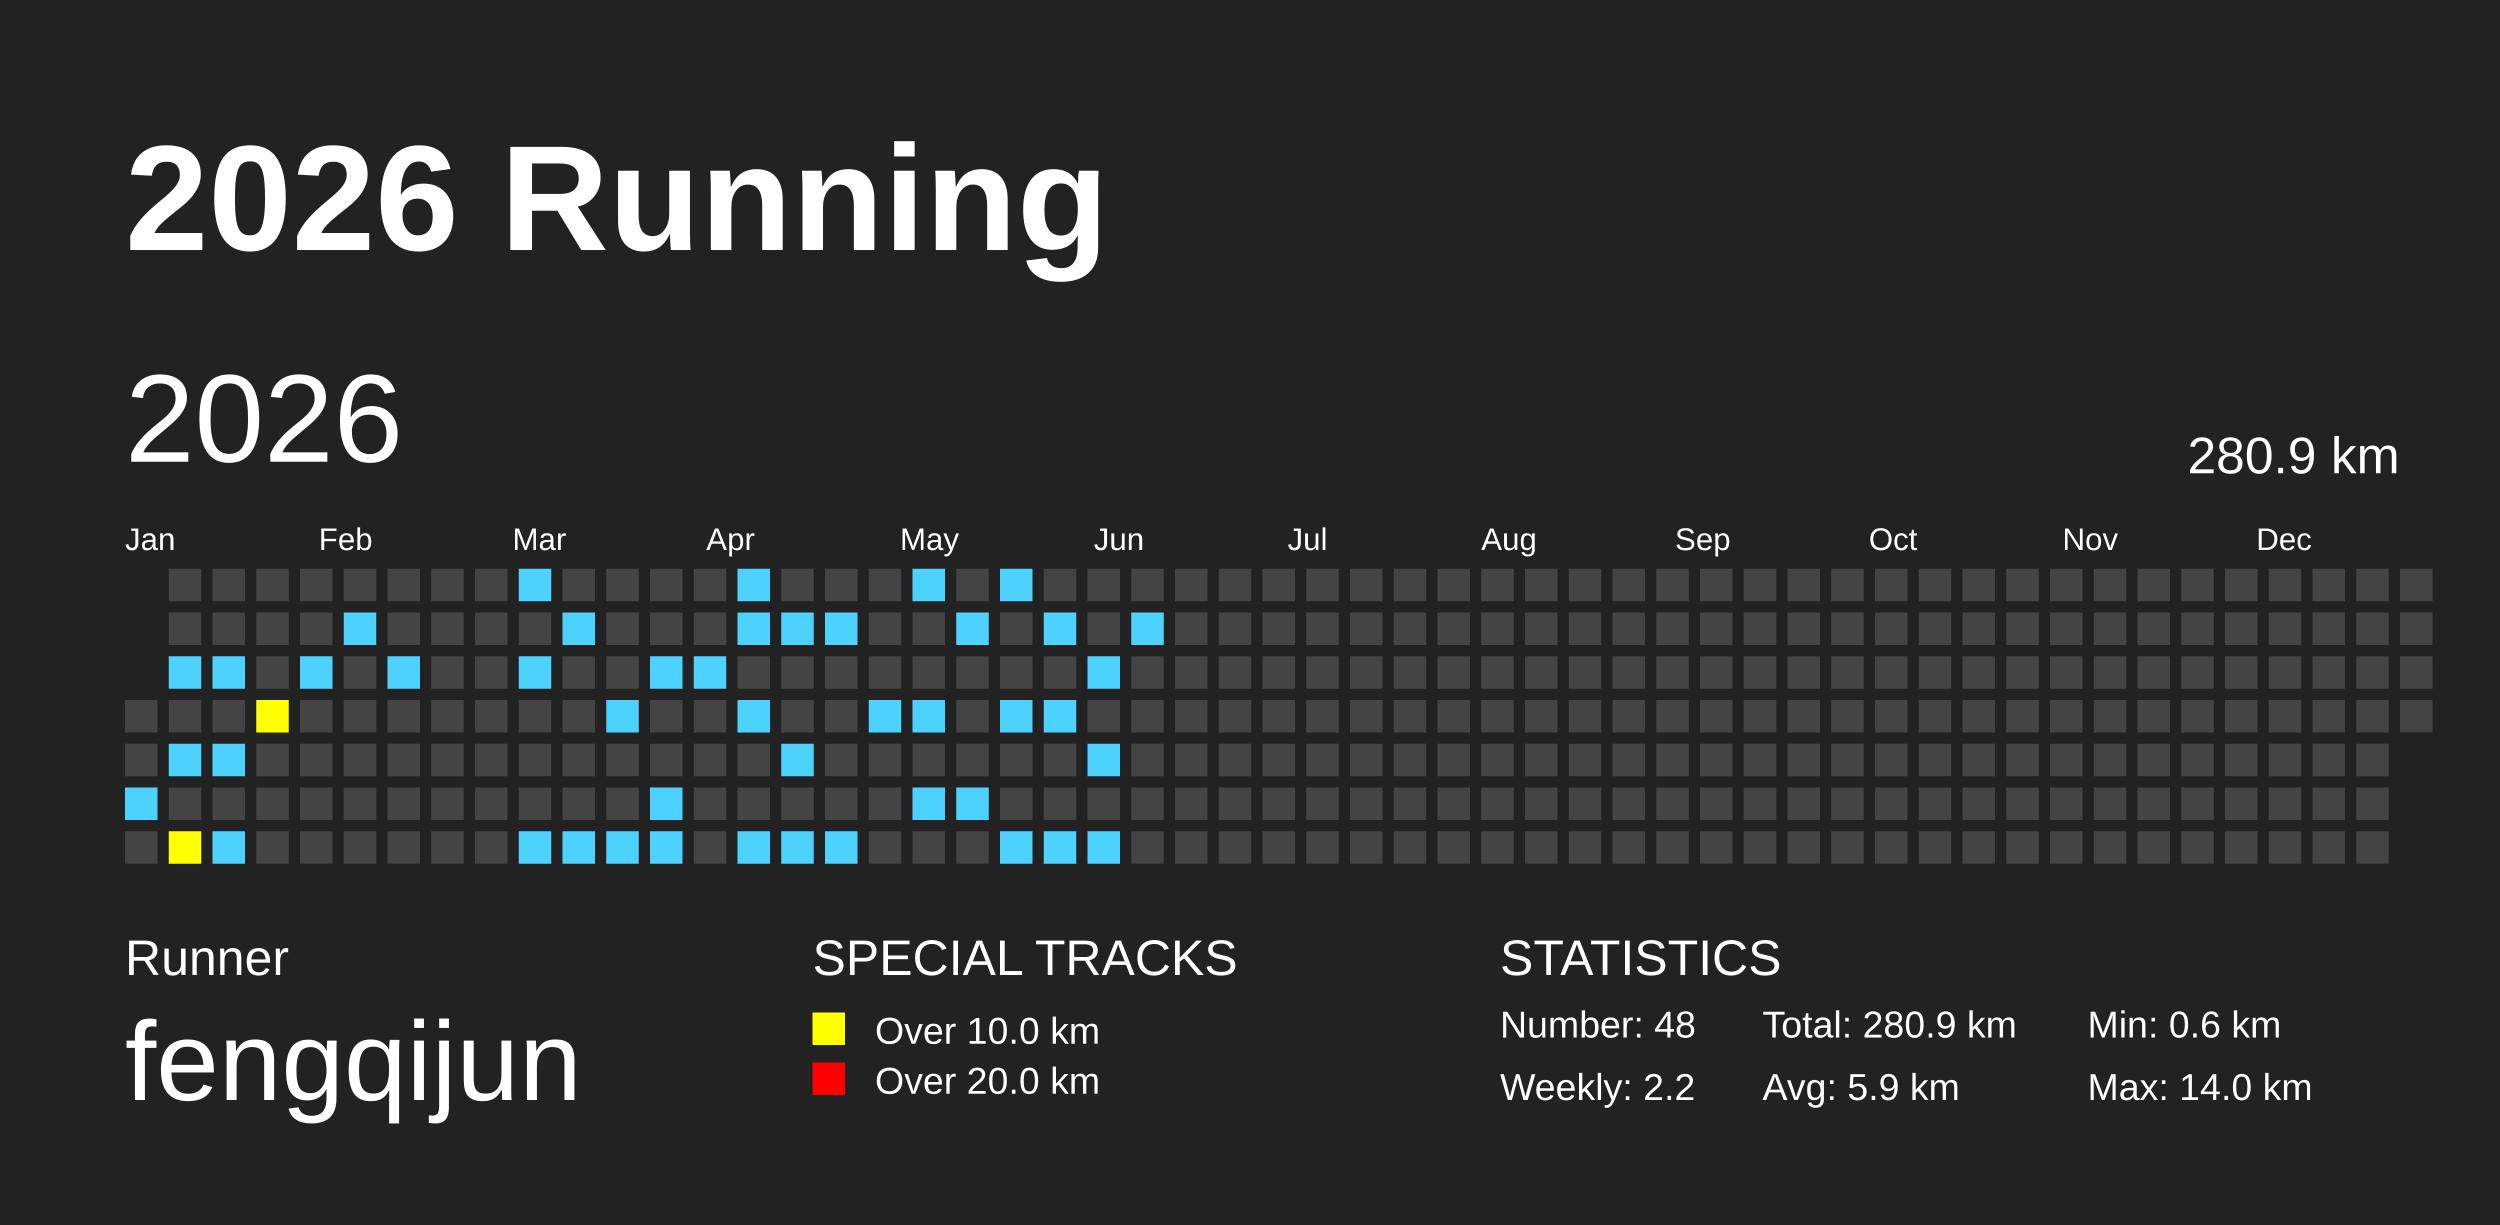
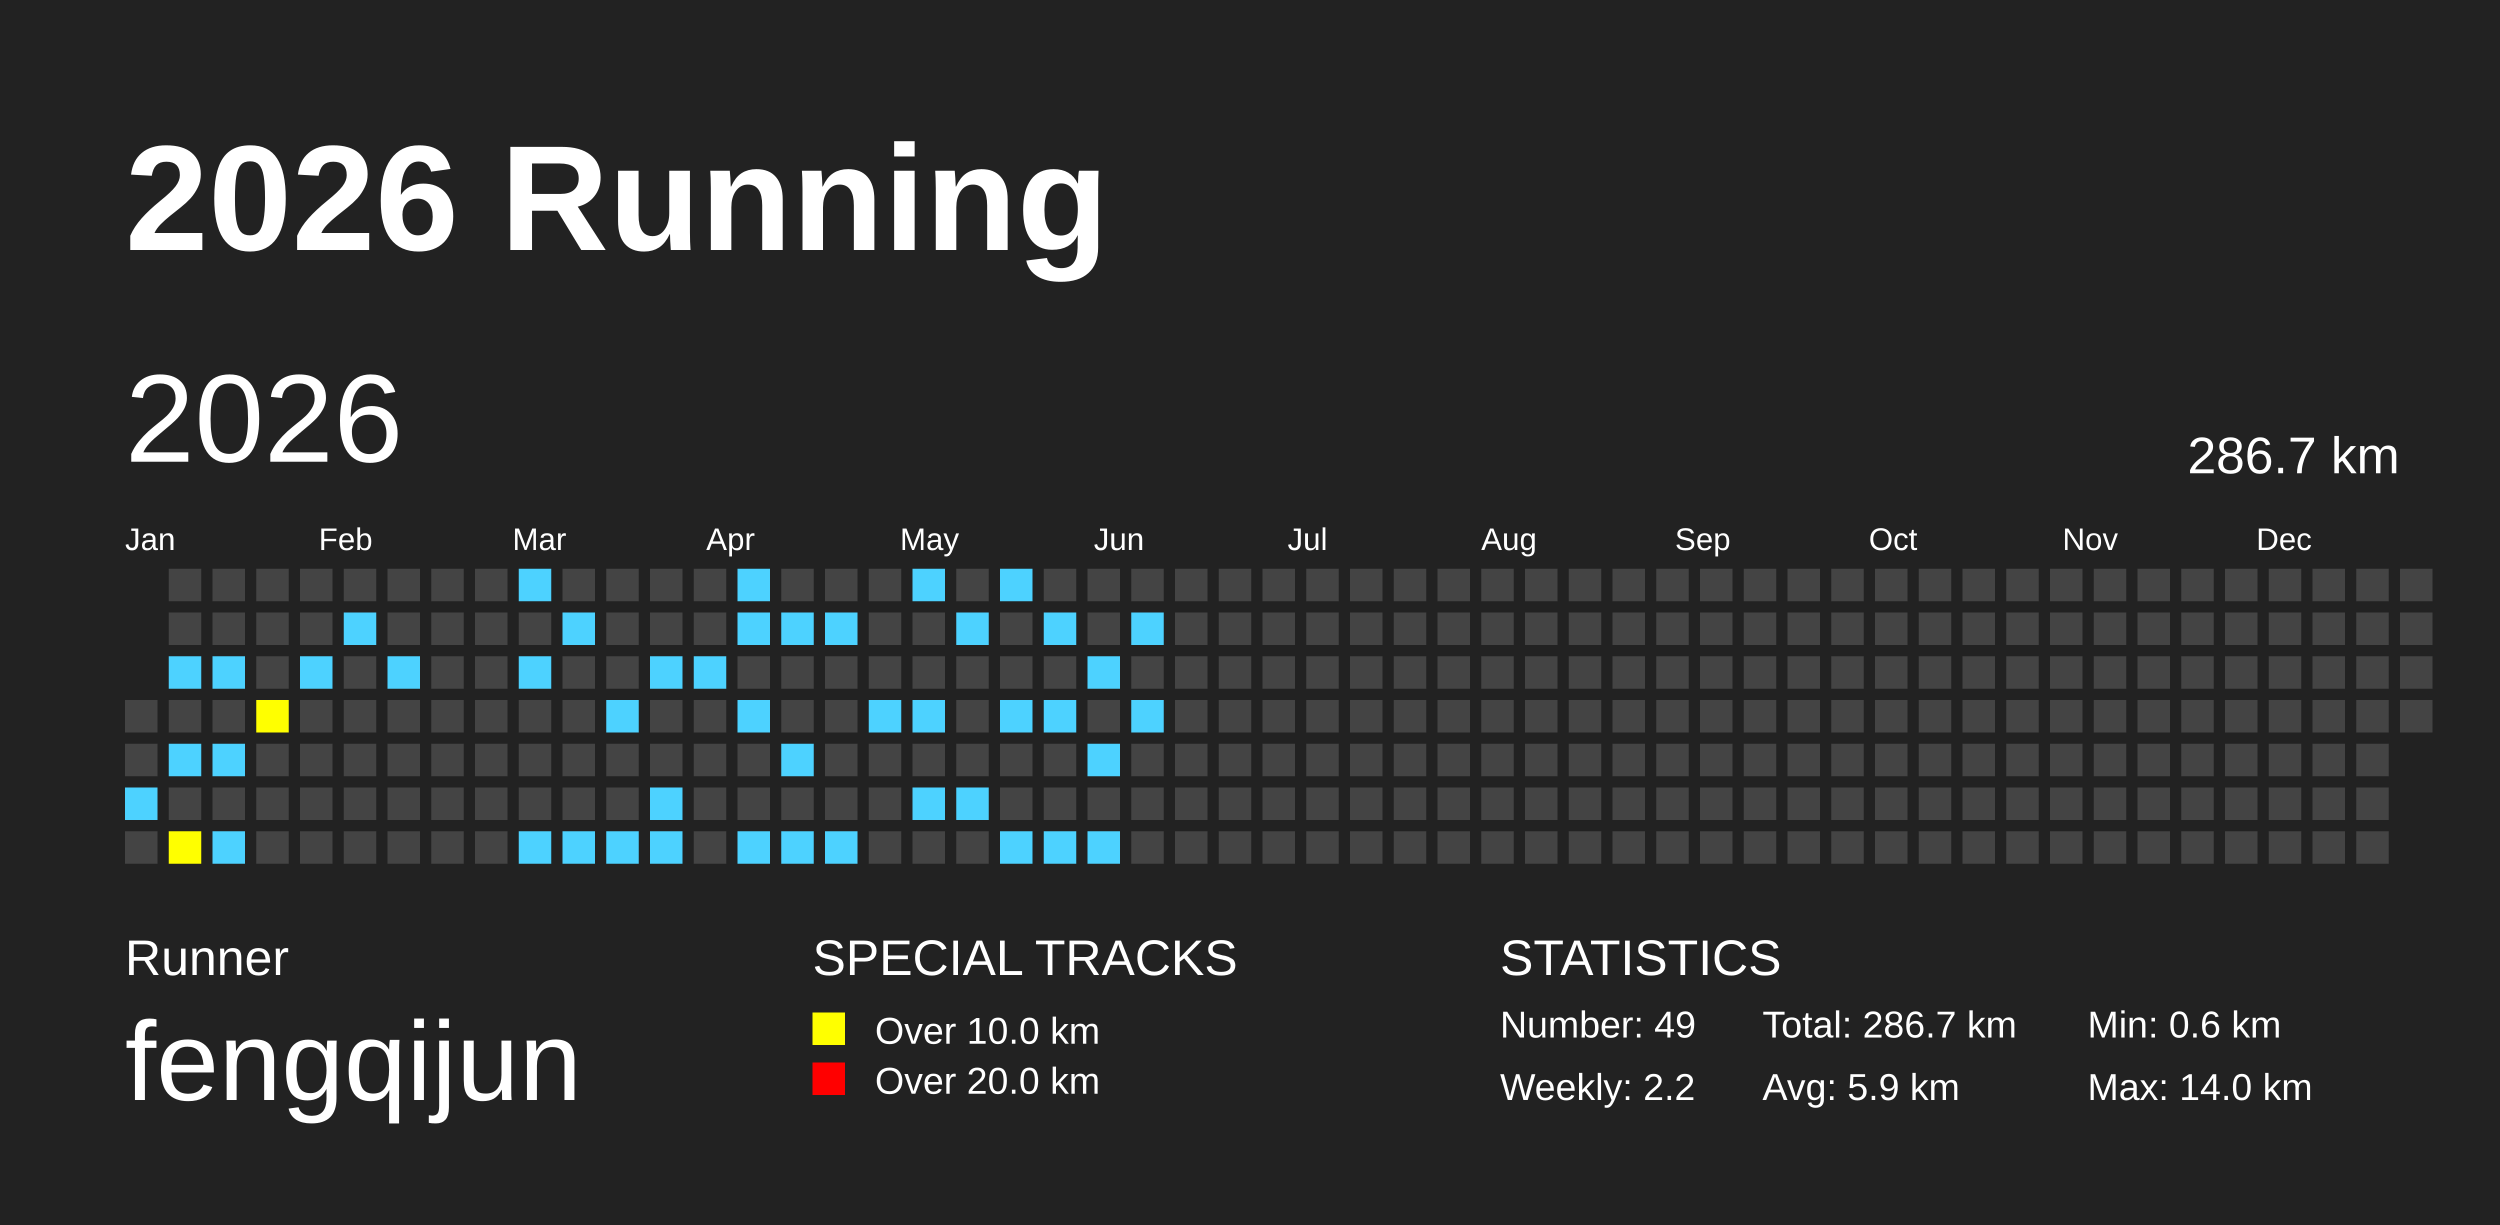
<svg xmlns="http://www.w3.org/2000/svg" baseProfile="full" height="98mm" version="1.1" viewBox="0,0,200,98" width="200mm">
  <defs />
  <rect fill="#222222" height="98" width="200" x="0" y="0" />
  <text fill="#FFFFFF" style="font-size:12px; font-family:Arial; font-weight:bold;" x="10" y="20">2026 Running</text>
  <text fill="#FFFFFF" style="font-size:4px; font-family:Arial" x="10" y="78">Runner</text>
  <text fill="#FFFFFF" style="font-size:9px; font-family:Arial" x="10" y="88">fengqijun</text>
  <text fill="#FFFFFF" style="font-size:4px; font-family:Arial" x="65" y="78">SPECIAL TRACKS</text>
  <rect fill="yellow" height="2.6" width="2.6" x="65" y="81" />
  <text fill="#FFFFFF" style="font-size:3px; font-family:Arial" x="70" y="83.5">Over 10.0 km</text>
  <rect fill="red" height="2.6" width="2.6" x="65" y="85" />
  <text fill="#FFFFFF" style="font-size:3px; font-family:Arial" x="70" y="87.5">Over 20.0 km</text>
  <text fill="#FFFFFF" style="font-size:4px; font-family:Arial" x="120" y="78">STATISTICS</text>
-   <text fill="#FFFFFF" style="font-size:3px; font-family:Arial" x="120" y="83">Number: 48</text>
+   <text fill="#FFFFFF" style="font-size:3px; font-family:Arial" x="120" y="83">Number: 49</text>
  <text fill="#FFFFFF" style="font-size:3px; font-family:Arial" x="120" y="88">Weekly: 2.2</text>
-   <text fill="#FFFFFF" style="font-size:3px; font-family:Arial" x="141" y="83">Total: 280.9 km</text>
+   <text fill="#FFFFFF" style="font-size:3px; font-family:Arial" x="141" y="83">Total: 286.7 km</text>
  <text fill="#FFFFFF" style="font-size:3px; font-family:Arial" x="141" y="88">Avg: 5.9 km</text>
  <text fill="#FFFFFF" style="font-size:3px; font-family:Arial" x="167" y="83">Min: 0.6 km</text>
  <text fill="#FFFFFF" style="font-size:3px; font-family:Arial" x="167" y="88">Max: 14.0 km</text>
  <text dominant-baseline="hanging" fill="#FFFFFF" style="font-size:10.0px; font-family:Arial;" x="10" y="30">2026</text>
-   <text dominant-baseline="hanging" fill="#FFFFFF" style="font-size:4.125px; font-family:Arial;" x="175" y="35">280.9 km</text>
+   <text dominant-baseline="hanging" fill="#FFFFFF" style="font-size:4.125px; font-family:Arial;" x="175" y="35">286.7 km</text>
  <text fill="#FFFFFF" style="font-size:2.5px; font-family:Arial" x="10.0" y="44">Jan</text>
  <text fill="#FFFFFF" style="font-size:2.5px; font-family:Arial" x="25.5" y="44">Feb</text>
  <text fill="#FFFFFF" style="font-size:2.5px; font-family:Arial" x="41.0" y="44">Mar</text>
  <text fill="#FFFFFF" style="font-size:2.5px; font-family:Arial" x="56.5" y="44">Apr</text>
  <text fill="#FFFFFF" style="font-size:2.5px; font-family:Arial" x="72.0" y="44">May</text>
  <text fill="#FFFFFF" style="font-size:2.5px; font-family:Arial" x="87.5" y="44">Jun</text>
  <text fill="#FFFFFF" style="font-size:2.5px; font-family:Arial" x="103.0" y="44">Jul</text>
  <text fill="#FFFFFF" style="font-size:2.5px; font-family:Arial" x="118.5" y="44">Aug</text>
  <text fill="#FFFFFF" style="font-size:2.5px; font-family:Arial" x="134.0" y="44">Sep</text>
  <text fill="#FFFFFF" style="font-size:2.5px; font-family:Arial" x="149.5" y="44">Oct</text>
  <text fill="#FFFFFF" style="font-size:2.5px; font-family:Arial" x="165.0" y="44">Nov</text>
  <text fill="#FFFFFF" style="font-size:2.5px; font-family:Arial" x="180.5" y="44">Dec</text>
  <rect fill="#444444" height="2.6" width="2.6" x="10.0" y="56.0" />
  <rect fill="#444444" height="2.6" width="2.6" x="10.0" y="59.5" />
  <rect fill="#4DD2FF" height="2.6" width="2.6" x="10.0" y="63.0" />
  <rect fill="#444444" height="2.6" width="2.6" x="10.0" y="66.5" />
  <rect fill="#444444" height="2.6" width="2.6" x="13.5" y="45.5" />
  <rect fill="#444444" height="2.6" width="2.6" x="13.5" y="49.0" />
  <rect fill="#4DD2FF" height="2.6" width="2.6" x="13.5" y="52.5" />
  <rect fill="#444444" height="2.6" width="2.6" x="13.5" y="56.0" />
  <rect fill="#4DD2FF" height="2.6" width="2.6" x="13.5" y="59.5" />
  <rect fill="#444444" height="2.6" width="2.6" x="13.5" y="63.0" />
  <rect fill="yellow" height="2.6" width="2.6" x="13.5" y="66.5" />
  <rect fill="#444444" height="2.6" width="2.6" x="17.0" y="45.5" />
  <rect fill="#444444" height="2.6" width="2.6" x="17.0" y="49.0" />
  <rect fill="#4DD2FF" height="2.6" width="2.6" x="17.0" y="52.5" />
  <rect fill="#444444" height="2.6" width="2.6" x="17.0" y="56.0" />
  <rect fill="#4DD2FF" height="2.6" width="2.6" x="17.0" y="59.5" />
  <rect fill="#444444" height="2.6" width="2.6" x="17.0" y="63.0" />
  <rect fill="#4DD2FF" height="2.6" width="2.6" x="17.0" y="66.5" />
  <rect fill="#444444" height="2.6" width="2.6" x="20.5" y="45.5" />
  <rect fill="#444444" height="2.6" width="2.6" x="20.5" y="49.0" />
  <rect fill="#444444" height="2.6" width="2.6" x="20.5" y="52.5" />
  <rect fill="yellow" height="2.6" width="2.6" x="20.5" y="56.0" />
  <rect fill="#444444" height="2.6" width="2.6" x="20.5" y="59.5" />
  <rect fill="#444444" height="2.6" width="2.6" x="20.5" y="63.0" />
  <rect fill="#444444" height="2.6" width="2.6" x="20.5" y="66.5" />
  <rect fill="#444444" height="2.6" width="2.6" x="24.0" y="45.5" />
  <rect fill="#444444" height="2.6" width="2.6" x="24.0" y="49.0" />
  <rect fill="#4DD2FF" height="2.6" width="2.6" x="24.0" y="52.5" />
  <rect fill="#444444" height="2.6" width="2.6" x="24.0" y="56.0" />
  <rect fill="#444444" height="2.6" width="2.6" x="24.0" y="59.5" />
  <rect fill="#444444" height="2.6" width="2.6" x="24.0" y="63.0" />
  <rect fill="#444444" height="2.6" width="2.6" x="24.0" y="66.5" />
  <rect fill="#444444" height="2.6" width="2.6" x="27.5" y="45.5" />
  <rect fill="#4DD2FF" height="2.6" width="2.6" x="27.5" y="49.0" />
  <rect fill="#444444" height="2.6" width="2.6" x="27.5" y="52.5" />
  <rect fill="#444444" height="2.6" width="2.6" x="27.5" y="56.0" />
  <rect fill="#444444" height="2.6" width="2.6" x="27.5" y="59.5" />
  <rect fill="#444444" height="2.6" width="2.6" x="27.5" y="63.0" />
  <rect fill="#444444" height="2.6" width="2.6" x="27.5" y="66.5" />
  <rect fill="#444444" height="2.6" width="2.6" x="31.0" y="45.5" />
  <rect fill="#444444" height="2.6" width="2.6" x="31.0" y="49.0" />
  <rect fill="#4DD2FF" height="2.6" width="2.6" x="31.0" y="52.5" />
  <rect fill="#444444" height="2.6" width="2.6" x="31.0" y="56.0" />
  <rect fill="#444444" height="2.6" width="2.6" x="31.0" y="59.5" />
  <rect fill="#444444" height="2.6" width="2.6" x="31.0" y="63.0" />
  <rect fill="#444444" height="2.6" width="2.6" x="31.0" y="66.5" />
  <rect fill="#444444" height="2.6" width="2.6" x="34.5" y="45.5" />
  <rect fill="#444444" height="2.6" width="2.6" x="34.5" y="49.0" />
  <rect fill="#444444" height="2.6" width="2.6" x="34.5" y="52.5" />
  <rect fill="#444444" height="2.6" width="2.6" x="34.5" y="56.0" />
  <rect fill="#444444" height="2.6" width="2.6" x="34.5" y="59.5" />
  <rect fill="#444444" height="2.6" width="2.6" x="34.5" y="63.0" />
  <rect fill="#444444" height="2.6" width="2.6" x="34.5" y="66.5" />
  <rect fill="#444444" height="2.6" width="2.6" x="38.0" y="45.5" />
  <rect fill="#444444" height="2.6" width="2.6" x="38.0" y="49.0" />
  <rect fill="#444444" height="2.6" width="2.6" x="38.0" y="52.5" />
  <rect fill="#444444" height="2.6" width="2.6" x="38.0" y="56.0" />
  <rect fill="#444444" height="2.6" width="2.6" x="38.0" y="59.5" />
  <rect fill="#444444" height="2.6" width="2.6" x="38.0" y="63.0" />
  <rect fill="#444444" height="2.6" width="2.6" x="38.0" y="66.5" />
  <rect fill="#4DD2FF" height="2.6" width="2.6" x="41.5" y="45.5" />
  <rect fill="#444444" height="2.6" width="2.6" x="41.5" y="49.0" />
  <rect fill="#4DD2FF" height="2.6" width="2.6" x="41.5" y="52.5" />
  <rect fill="#444444" height="2.6" width="2.6" x="41.5" y="56.0" />
  <rect fill="#444444" height="2.6" width="2.6" x="41.5" y="59.5" />
  <rect fill="#444444" height="2.6" width="2.6" x="41.5" y="63.0" />
  <rect fill="#4DD2FF" height="2.6" width="2.6" x="41.5" y="66.5" />
  <rect fill="#444444" height="2.6" width="2.6" x="45.0" y="45.5" />
  <rect fill="#4DD2FF" height="2.6" width="2.6" x="45.0" y="49.0" />
  <rect fill="#444444" height="2.6" width="2.6" x="45.0" y="52.5" />
  <rect fill="#444444" height="2.6" width="2.6" x="45.0" y="56.0" />
  <rect fill="#444444" height="2.6" width="2.6" x="45.0" y="59.5" />
  <rect fill="#444444" height="2.6" width="2.6" x="45.0" y="63.0" />
  <rect fill="#4DD2FF" height="2.6" width="2.6" x="45.0" y="66.5" />
  <rect fill="#444444" height="2.6" width="2.6" x="48.5" y="45.5" />
  <rect fill="#444444" height="2.6" width="2.6" x="48.5" y="49.0" />
  <rect fill="#444444" height="2.6" width="2.6" x="48.5" y="52.5" />
  <rect fill="#4DD2FF" height="2.6" width="2.6" x="48.5" y="56.0" />
  <rect fill="#444444" height="2.6" width="2.6" x="48.5" y="59.5" />
  <rect fill="#444444" height="2.6" width="2.6" x="48.5" y="63.0" />
  <rect fill="#4DD2FF" height="2.6" width="2.6" x="48.5" y="66.5" />
  <rect fill="#444444" height="2.6" width="2.6" x="52.0" y="45.5" />
  <rect fill="#444444" height="2.6" width="2.6" x="52.0" y="49.0" />
  <rect fill="#4DD2FF" height="2.6" width="2.6" x="52.0" y="52.5" />
  <rect fill="#444444" height="2.6" width="2.6" x="52.0" y="56.0" />
  <rect fill="#444444" height="2.6" width="2.6" x="52.0" y="59.5" />
  <rect fill="#4DD2FF" height="2.6" width="2.6" x="52.0" y="63.0" />
  <rect fill="#4DD2FF" height="2.6" width="2.6" x="52.0" y="66.5" />
  <rect fill="#444444" height="2.6" width="2.6" x="55.5" y="45.5" />
  <rect fill="#444444" height="2.6" width="2.6" x="55.5" y="49.0" />
  <rect fill="#4DD2FF" height="2.6" width="2.6" x="55.5" y="52.5" />
  <rect fill="#444444" height="2.6" width="2.6" x="55.5" y="56.0" />
  <rect fill="#444444" height="2.6" width="2.6" x="55.5" y="59.5" />
  <rect fill="#444444" height="2.6" width="2.6" x="55.5" y="63.0" />
  <rect fill="#444444" height="2.6" width="2.6" x="55.5" y="66.5" />
  <rect fill="#4DD2FF" height="2.6" width="2.6" x="59.0" y="45.5" />
  <rect fill="#4DD2FF" height="2.6" width="2.6" x="59.0" y="49.0" />
  <rect fill="#444444" height="2.6" width="2.6" x="59.0" y="52.5" />
  <rect fill="#4DD2FF" height="2.6" width="2.6" x="59.0" y="56.0" />
  <rect fill="#444444" height="2.6" width="2.6" x="59.0" y="59.5" />
  <rect fill="#444444" height="2.6" width="2.6" x="59.0" y="63.0" />
  <rect fill="#4DD2FF" height="2.6" width="2.6" x="59.0" y="66.5" />
  <rect fill="#444444" height="2.6" width="2.6" x="62.5" y="45.5" />
  <rect fill="#4DD2FF" height="2.6" width="2.6" x="62.5" y="49.0" />
  <rect fill="#444444" height="2.6" width="2.6" x="62.5" y="52.5" />
  <rect fill="#444444" height="2.6" width="2.6" x="62.5" y="56.0" />
  <rect fill="#4DD2FF" height="2.6" width="2.6" x="62.5" y="59.5" />
  <rect fill="#444444" height="2.6" width="2.6" x="62.5" y="63.0" />
  <rect fill="#4DD2FF" height="2.6" width="2.6" x="62.5" y="66.5" />
  <rect fill="#444444" height="2.6" width="2.6" x="66.0" y="45.5" />
  <rect fill="#4DD2FF" height="2.6" width="2.6" x="66.0" y="49.0" />
  <rect fill="#444444" height="2.6" width="2.6" x="66.0" y="52.5" />
  <rect fill="#444444" height="2.6" width="2.6" x="66.0" y="56.0" />
  <rect fill="#444444" height="2.6" width="2.6" x="66.0" y="59.5" />
  <rect fill="#444444" height="2.6" width="2.6" x="66.0" y="63.0" />
  <rect fill="#4DD2FF" height="2.6" width="2.6" x="66.0" y="66.5" />
  <rect fill="#444444" height="2.6" width="2.6" x="69.5" y="45.5" />
  <rect fill="#444444" height="2.6" width="2.6" x="69.5" y="49.0" />
  <rect fill="#444444" height="2.6" width="2.6" x="69.5" y="52.5" />
  <rect fill="#4DD2FF" height="2.6" width="2.6" x="69.5" y="56.0" />
  <rect fill="#444444" height="2.6" width="2.6" x="69.5" y="59.5" />
  <rect fill="#444444" height="2.6" width="2.6" x="69.5" y="63.0" />
  <rect fill="#444444" height="2.6" width="2.6" x="69.5" y="66.5" />
  <rect fill="#4DD2FF" height="2.6" width="2.6" x="73.0" y="45.5" />
  <rect fill="#444444" height="2.6" width="2.6" x="73.0" y="49.0" />
  <rect fill="#444444" height="2.6" width="2.6" x="73.0" y="52.5" />
  <rect fill="#4DD2FF" height="2.6" width="2.6" x="73.0" y="56.0" />
  <rect fill="#444444" height="2.6" width="2.6" x="73.0" y="59.5" />
  <rect fill="#4DD2FF" height="2.6" width="2.6" x="73.0" y="63.0" />
  <rect fill="#444444" height="2.6" width="2.6" x="73.0" y="66.5" />
  <rect fill="#444444" height="2.6" width="2.6" x="76.5" y="45.5" />
  <rect fill="#4DD2FF" height="2.6" width="2.6" x="76.5" y="49.0" />
  <rect fill="#444444" height="2.6" width="2.6" x="76.5" y="52.5" />
  <rect fill="#444444" height="2.6" width="2.6" x="76.5" y="56.0" />
  <rect fill="#444444" height="2.6" width="2.6" x="76.5" y="59.5" />
  <rect fill="#4DD2FF" height="2.6" width="2.6" x="76.5" y="63.0" />
  <rect fill="#444444" height="2.6" width="2.6" x="76.5" y="66.5" />
  <rect fill="#4DD2FF" height="2.6" width="2.6" x="80.0" y="45.5" />
  <rect fill="#444444" height="2.6" width="2.6" x="80.0" y="49.0" />
  <rect fill="#444444" height="2.6" width="2.6" x="80.0" y="52.5" />
  <rect fill="#4DD2FF" height="2.6" width="2.6" x="80.0" y="56.0" />
  <rect fill="#444444" height="2.6" width="2.6" x="80.0" y="59.5" />
  <rect fill="#444444" height="2.6" width="2.6" x="80.0" y="63.0" />
  <rect fill="#4DD2FF" height="2.6" width="2.6" x="80.0" y="66.5" />
  <rect fill="#444444" height="2.6" width="2.6" x="83.5" y="45.5" />
  <rect fill="#4DD2FF" height="2.6" width="2.6" x="83.5" y="49.0" />
  <rect fill="#444444" height="2.6" width="2.6" x="83.5" y="52.5" />
  <rect fill="#4DD2FF" height="2.6" width="2.6" x="83.5" y="56.0" />
  <rect fill="#444444" height="2.6" width="2.6" x="83.5" y="59.5" />
  <rect fill="#444444" height="2.6" width="2.6" x="83.5" y="63.0" />
  <rect fill="#4DD2FF" height="2.6" width="2.6" x="83.5" y="66.5" />
  <rect fill="#444444" height="2.6" width="2.6" x="87.0" y="45.5" />
  <rect fill="#444444" height="2.6" width="2.6" x="87.0" y="49.0" />
  <rect fill="#4DD2FF" height="2.6" width="2.6" x="87.0" y="52.5" />
  <rect fill="#444444" height="2.6" width="2.6" x="87.0" y="56.0" />
  <rect fill="#4DD2FF" height="2.6" width="2.6" x="87.0" y="59.5" />
  <rect fill="#444444" height="2.6" width="2.6" x="87.0" y="63.0" />
  <rect fill="#4DD2FF" height="2.6" width="2.6" x="87.0" y="66.5" />
  <rect fill="#444444" height="2.6" width="2.6" x="90.5" y="45.5" />
  <rect fill="#4DD2FF" height="2.6" width="2.6" x="90.5" y="49.0" />
  <rect fill="#444444" height="2.6" width="2.6" x="90.5" y="52.5" />
-   <rect fill="#444444" height="2.6" width="2.6" x="90.5" y="56.0" />
+   <rect fill="#4DD2FF" height="2.6" width="2.6" x="90.5" y="56.0" />
  <rect fill="#444444" height="2.6" width="2.6" x="90.5" y="59.5" />
  <rect fill="#444444" height="2.6" width="2.6" x="90.5" y="63.0" />
  <rect fill="#444444" height="2.6" width="2.6" x="90.5" y="66.5" />
  <rect fill="#444444" height="2.6" width="2.6" x="94.0" y="45.5" />
  <rect fill="#444444" height="2.6" width="2.6" x="94.0" y="49.0" />
  <rect fill="#444444" height="2.6" width="2.6" x="94.0" y="52.5" />
  <rect fill="#444444" height="2.6" width="2.6" x="94.0" y="56.0" />
  <rect fill="#444444" height="2.6" width="2.6" x="94.0" y="59.5" />
  <rect fill="#444444" height="2.6" width="2.6" x="94.0" y="63.0" />
  <rect fill="#444444" height="2.6" width="2.6" x="94.0" y="66.5" />
  <rect fill="#444444" height="2.6" width="2.6" x="97.5" y="45.5" />
  <rect fill="#444444" height="2.6" width="2.6" x="97.5" y="49.0" />
  <rect fill="#444444" height="2.6" width="2.6" x="97.5" y="52.5" />
  <rect fill="#444444" height="2.6" width="2.6" x="97.5" y="56.0" />
  <rect fill="#444444" height="2.6" width="2.6" x="97.5" y="59.5" />
  <rect fill="#444444" height="2.6" width="2.6" x="97.5" y="63.0" />
  <rect fill="#444444" height="2.6" width="2.6" x="97.5" y="66.5" />
  <rect fill="#444444" height="2.6" width="2.6" x="101.0" y="45.5" />
  <rect fill="#444444" height="2.6" width="2.6" x="101.0" y="49.0" />
  <rect fill="#444444" height="2.6" width="2.6" x="101.0" y="52.5" />
  <rect fill="#444444" height="2.6" width="2.6" x="101.0" y="56.0" />
  <rect fill="#444444" height="2.6" width="2.6" x="101.0" y="59.5" />
  <rect fill="#444444" height="2.6" width="2.6" x="101.0" y="63.0" />
  <rect fill="#444444" height="2.6" width="2.6" x="101.0" y="66.5" />
  <rect fill="#444444" height="2.6" width="2.6" x="104.5" y="45.5" />
  <rect fill="#444444" height="2.6" width="2.6" x="104.5" y="49.0" />
  <rect fill="#444444" height="2.6" width="2.6" x="104.5" y="52.5" />
  <rect fill="#444444" height="2.6" width="2.6" x="104.5" y="56.0" />
  <rect fill="#444444" height="2.6" width="2.6" x="104.5" y="59.5" />
  <rect fill="#444444" height="2.6" width="2.6" x="104.5" y="63.0" />
  <rect fill="#444444" height="2.6" width="2.6" x="104.5" y="66.5" />
  <rect fill="#444444" height="2.6" width="2.6" x="108.0" y="45.5" />
  <rect fill="#444444" height="2.6" width="2.6" x="108.0" y="49.0" />
  <rect fill="#444444" height="2.6" width="2.6" x="108.0" y="52.5" />
  <rect fill="#444444" height="2.6" width="2.6" x="108.0" y="56.0" />
  <rect fill="#444444" height="2.6" width="2.6" x="108.0" y="59.5" />
  <rect fill="#444444" height="2.6" width="2.6" x="108.0" y="63.0" />
  <rect fill="#444444" height="2.6" width="2.6" x="108.0" y="66.5" />
  <rect fill="#444444" height="2.6" width="2.6" x="111.5" y="45.5" />
  <rect fill="#444444" height="2.6" width="2.6" x="111.5" y="49.0" />
  <rect fill="#444444" height="2.6" width="2.6" x="111.5" y="52.5" />
  <rect fill="#444444" height="2.6" width="2.6" x="111.5" y="56.0" />
  <rect fill="#444444" height="2.6" width="2.6" x="111.5" y="59.5" />
  <rect fill="#444444" height="2.6" width="2.6" x="111.5" y="63.0" />
  <rect fill="#444444" height="2.6" width="2.6" x="111.5" y="66.5" />
  <rect fill="#444444" height="2.6" width="2.6" x="115.0" y="45.5" />
  <rect fill="#444444" height="2.6" width="2.6" x="115.0" y="49.0" />
  <rect fill="#444444" height="2.6" width="2.6" x="115.0" y="52.5" />
  <rect fill="#444444" height="2.6" width="2.6" x="115.0" y="56.0" />
  <rect fill="#444444" height="2.6" width="2.6" x="115.0" y="59.5" />
  <rect fill="#444444" height="2.6" width="2.6" x="115.0" y="63.0" />
  <rect fill="#444444" height="2.6" width="2.6" x="115.0" y="66.5" />
  <rect fill="#444444" height="2.6" width="2.6" x="118.5" y="45.5" />
  <rect fill="#444444" height="2.6" width="2.6" x="118.5" y="49.0" />
  <rect fill="#444444" height="2.6" width="2.6" x="118.5" y="52.5" />
  <rect fill="#444444" height="2.6" width="2.6" x="118.5" y="56.0" />
  <rect fill="#444444" height="2.6" width="2.6" x="118.5" y="59.5" />
  <rect fill="#444444" height="2.6" width="2.6" x="118.5" y="63.0" />
  <rect fill="#444444" height="2.6" width="2.6" x="118.5" y="66.5" />
  <rect fill="#444444" height="2.6" width="2.6" x="122.0" y="45.5" />
  <rect fill="#444444" height="2.6" width="2.6" x="122.0" y="49.0" />
  <rect fill="#444444" height="2.6" width="2.6" x="122.0" y="52.5" />
  <rect fill="#444444" height="2.6" width="2.6" x="122.0" y="56.0" />
  <rect fill="#444444" height="2.6" width="2.6" x="122.0" y="59.5" />
  <rect fill="#444444" height="2.6" width="2.6" x="122.0" y="63.0" />
  <rect fill="#444444" height="2.6" width="2.6" x="122.0" y="66.5" />
  <rect fill="#444444" height="2.6" width="2.6" x="125.5" y="45.5" />
  <rect fill="#444444" height="2.6" width="2.6" x="125.5" y="49.0" />
  <rect fill="#444444" height="2.6" width="2.6" x="125.5" y="52.5" />
  <rect fill="#444444" height="2.6" width="2.6" x="125.5" y="56.0" />
  <rect fill="#444444" height="2.6" width="2.6" x="125.5" y="59.5" />
  <rect fill="#444444" height="2.6" width="2.6" x="125.5" y="63.0" />
  <rect fill="#444444" height="2.6" width="2.6" x="125.5" y="66.5" />
  <rect fill="#444444" height="2.6" width="2.6" x="129.0" y="45.5" />
  <rect fill="#444444" height="2.6" width="2.6" x="129.0" y="49.0" />
  <rect fill="#444444" height="2.6" width="2.6" x="129.0" y="52.5" />
  <rect fill="#444444" height="2.6" width="2.6" x="129.0" y="56.0" />
  <rect fill="#444444" height="2.6" width="2.6" x="129.0" y="59.5" />
  <rect fill="#444444" height="2.6" width="2.6" x="129.0" y="63.0" />
  <rect fill="#444444" height="2.6" width="2.6" x="129.0" y="66.5" />
  <rect fill="#444444" height="2.6" width="2.6" x="132.5" y="45.5" />
  <rect fill="#444444" height="2.6" width="2.6" x="132.5" y="49.0" />
  <rect fill="#444444" height="2.6" width="2.6" x="132.5" y="52.5" />
  <rect fill="#444444" height="2.6" width="2.6" x="132.5" y="56.0" />
  <rect fill="#444444" height="2.6" width="2.6" x="132.5" y="59.5" />
  <rect fill="#444444" height="2.6" width="2.6" x="132.5" y="63.0" />
  <rect fill="#444444" height="2.6" width="2.6" x="132.5" y="66.5" />
  <rect fill="#444444" height="2.6" width="2.6" x="136.0" y="45.5" />
  <rect fill="#444444" height="2.6" width="2.6" x="136.0" y="49.0" />
  <rect fill="#444444" height="2.6" width="2.6" x="136.0" y="52.5" />
  <rect fill="#444444" height="2.6" width="2.6" x="136.0" y="56.0" />
  <rect fill="#444444" height="2.6" width="2.6" x="136.0" y="59.5" />
  <rect fill="#444444" height="2.6" width="2.6" x="136.0" y="63.0" />
  <rect fill="#444444" height="2.6" width="2.6" x="136.0" y="66.5" />
  <rect fill="#444444" height="2.6" width="2.6" x="139.5" y="45.5" />
  <rect fill="#444444" height="2.6" width="2.6" x="139.5" y="49.0" />
  <rect fill="#444444" height="2.6" width="2.6" x="139.5" y="52.5" />
  <rect fill="#444444" height="2.6" width="2.6" x="139.5" y="56.0" />
  <rect fill="#444444" height="2.6" width="2.6" x="139.5" y="59.5" />
  <rect fill="#444444" height="2.6" width="2.6" x="139.5" y="63.0" />
  <rect fill="#444444" height="2.6" width="2.6" x="139.5" y="66.5" />
  <rect fill="#444444" height="2.6" width="2.6" x="143.0" y="45.5" />
  <rect fill="#444444" height="2.6" width="2.6" x="143.0" y="49.0" />
  <rect fill="#444444" height="2.6" width="2.6" x="143.0" y="52.5" />
  <rect fill="#444444" height="2.6" width="2.6" x="143.0" y="56.0" />
  <rect fill="#444444" height="2.6" width="2.6" x="143.0" y="59.5" />
  <rect fill="#444444" height="2.6" width="2.6" x="143.0" y="63.0" />
  <rect fill="#444444" height="2.6" width="2.6" x="143.0" y="66.5" />
  <rect fill="#444444" height="2.6" width="2.6" x="146.5" y="45.5" />
  <rect fill="#444444" height="2.6" width="2.6" x="146.5" y="49.0" />
  <rect fill="#444444" height="2.6" width="2.6" x="146.5" y="52.5" />
  <rect fill="#444444" height="2.6" width="2.6" x="146.5" y="56.0" />
  <rect fill="#444444" height="2.6" width="2.6" x="146.5" y="59.5" />
  <rect fill="#444444" height="2.6" width="2.6" x="146.5" y="63.0" />
  <rect fill="#444444" height="2.6" width="2.6" x="146.5" y="66.5" />
  <rect fill="#444444" height="2.6" width="2.6" x="150.0" y="45.5" />
  <rect fill="#444444" height="2.6" width="2.6" x="150.0" y="49.0" />
  <rect fill="#444444" height="2.6" width="2.6" x="150.0" y="52.5" />
  <rect fill="#444444" height="2.6" width="2.6" x="150.0" y="56.0" />
  <rect fill="#444444" height="2.6" width="2.6" x="150.0" y="59.5" />
  <rect fill="#444444" height="2.6" width="2.6" x="150.0" y="63.0" />
  <rect fill="#444444" height="2.6" width="2.6" x="150.0" y="66.5" />
  <rect fill="#444444" height="2.6" width="2.6" x="153.5" y="45.5" />
  <rect fill="#444444" height="2.6" width="2.6" x="153.5" y="49.0" />
  <rect fill="#444444" height="2.6" width="2.6" x="153.5" y="52.5" />
  <rect fill="#444444" height="2.6" width="2.6" x="153.5" y="56.0" />
  <rect fill="#444444" height="2.6" width="2.6" x="153.5" y="59.5" />
  <rect fill="#444444" height="2.6" width="2.6" x="153.5" y="63.0" />
  <rect fill="#444444" height="2.6" width="2.6" x="153.5" y="66.5" />
  <rect fill="#444444" height="2.6" width="2.6" x="157.0" y="45.5" />
  <rect fill="#444444" height="2.6" width="2.6" x="157.0" y="49.0" />
  <rect fill="#444444" height="2.6" width="2.6" x="157.0" y="52.5" />
  <rect fill="#444444" height="2.6" width="2.6" x="157.0" y="56.0" />
  <rect fill="#444444" height="2.6" width="2.6" x="157.0" y="59.5" />
  <rect fill="#444444" height="2.6" width="2.6" x="157.0" y="63.0" />
  <rect fill="#444444" height="2.6" width="2.6" x="157.0" y="66.5" />
  <rect fill="#444444" height="2.6" width="2.6" x="160.5" y="45.5" />
  <rect fill="#444444" height="2.6" width="2.6" x="160.5" y="49.0" />
  <rect fill="#444444" height="2.6" width="2.6" x="160.5" y="52.5" />
  <rect fill="#444444" height="2.6" width="2.6" x="160.5" y="56.0" />
  <rect fill="#444444" height="2.6" width="2.6" x="160.5" y="59.5" />
  <rect fill="#444444" height="2.6" width="2.6" x="160.5" y="63.0" />
  <rect fill="#444444" height="2.6" width="2.6" x="160.5" y="66.5" />
  <rect fill="#444444" height="2.6" width="2.6" x="164.0" y="45.5" />
  <rect fill="#444444" height="2.6" width="2.6" x="164.0" y="49.0" />
  <rect fill="#444444" height="2.6" width="2.6" x="164.0" y="52.5" />
  <rect fill="#444444" height="2.6" width="2.6" x="164.0" y="56.0" />
  <rect fill="#444444" height="2.6" width="2.6" x="164.0" y="59.5" />
  <rect fill="#444444" height="2.6" width="2.6" x="164.0" y="63.0" />
  <rect fill="#444444" height="2.6" width="2.6" x="164.0" y="66.5" />
  <rect fill="#444444" height="2.6" width="2.6" x="167.5" y="45.5" />
  <rect fill="#444444" height="2.6" width="2.6" x="167.5" y="49.0" />
  <rect fill="#444444" height="2.6" width="2.6" x="167.5" y="52.5" />
  <rect fill="#444444" height="2.6" width="2.6" x="167.5" y="56.0" />
  <rect fill="#444444" height="2.6" width="2.6" x="167.5" y="59.5" />
  <rect fill="#444444" height="2.6" width="2.6" x="167.5" y="63.0" />
  <rect fill="#444444" height="2.6" width="2.6" x="167.5" y="66.5" />
  <rect fill="#444444" height="2.6" width="2.6" x="171.0" y="45.5" />
  <rect fill="#444444" height="2.6" width="2.6" x="171.0" y="49.0" />
  <rect fill="#444444" height="2.6" width="2.6" x="171.0" y="52.5" />
  <rect fill="#444444" height="2.6" width="2.6" x="171.0" y="56.0" />
  <rect fill="#444444" height="2.6" width="2.6" x="171.0" y="59.5" />
  <rect fill="#444444" height="2.6" width="2.6" x="171.0" y="63.0" />
  <rect fill="#444444" height="2.6" width="2.6" x="171.0" y="66.5" />
  <rect fill="#444444" height="2.6" width="2.6" x="174.5" y="45.5" />
  <rect fill="#444444" height="2.6" width="2.6" x="174.5" y="49.0" />
  <rect fill="#444444" height="2.6" width="2.6" x="174.5" y="52.5" />
  <rect fill="#444444" height="2.6" width="2.6" x="174.5" y="56.0" />
  <rect fill="#444444" height="2.6" width="2.6" x="174.5" y="59.5" />
  <rect fill="#444444" height="2.6" width="2.6" x="174.5" y="63.0" />
  <rect fill="#444444" height="2.6" width="2.6" x="174.5" y="66.5" />
  <rect fill="#444444" height="2.6" width="2.6" x="178.0" y="45.5" />
  <rect fill="#444444" height="2.6" width="2.6" x="178.0" y="49.0" />
  <rect fill="#444444" height="2.6" width="2.6" x="178.0" y="52.5" />
  <rect fill="#444444" height="2.6" width="2.6" x="178.0" y="56.0" />
  <rect fill="#444444" height="2.6" width="2.6" x="178.0" y="59.5" />
  <rect fill="#444444" height="2.6" width="2.6" x="178.0" y="63.0" />
  <rect fill="#444444" height="2.6" width="2.6" x="178.0" y="66.5" />
  <rect fill="#444444" height="2.6" width="2.6" x="181.5" y="45.5" />
  <rect fill="#444444" height="2.6" width="2.6" x="181.5" y="49.0" />
  <rect fill="#444444" height="2.6" width="2.6" x="181.5" y="52.5" />
  <rect fill="#444444" height="2.6" width="2.6" x="181.5" y="56.0" />
  <rect fill="#444444" height="2.6" width="2.6" x="181.5" y="59.5" />
  <rect fill="#444444" height="2.6" width="2.6" x="181.5" y="63.0" />
  <rect fill="#444444" height="2.6" width="2.6" x="181.5" y="66.5" />
  <rect fill="#444444" height="2.6" width="2.6" x="185.0" y="45.5" />
  <rect fill="#444444" height="2.6" width="2.6" x="185.0" y="49.0" />
  <rect fill="#444444" height="2.6" width="2.6" x="185.0" y="52.5" />
  <rect fill="#444444" height="2.6" width="2.6" x="185.0" y="56.0" />
  <rect fill="#444444" height="2.6" width="2.6" x="185.0" y="59.5" />
  <rect fill="#444444" height="2.6" width="2.6" x="185.0" y="63.0" />
  <rect fill="#444444" height="2.6" width="2.6" x="185.0" y="66.5" />
  <rect fill="#444444" height="2.6" width="2.6" x="188.5" y="45.5" />
  <rect fill="#444444" height="2.6" width="2.6" x="188.5" y="49.0" />
  <rect fill="#444444" height="2.6" width="2.6" x="188.5" y="52.5" />
  <rect fill="#444444" height="2.6" width="2.6" x="188.5" y="56.0" />
  <rect fill="#444444" height="2.6" width="2.6" x="188.5" y="59.5" />
  <rect fill="#444444" height="2.6" width="2.6" x="188.5" y="63.0" />
  <rect fill="#444444" height="2.6" width="2.6" x="188.5" y="66.5" />
  <rect fill="#444444" height="2.6" width="2.6" x="192.0" y="45.5" />
  <rect fill="#444444" height="2.6" width="2.6" x="192.0" y="49.0" />
  <rect fill="#444444" height="2.6" width="2.6" x="192.0" y="52.5" />
  <rect fill="#444444" height="2.6" width="2.6" x="192.0" y="56.0" />
</svg>
